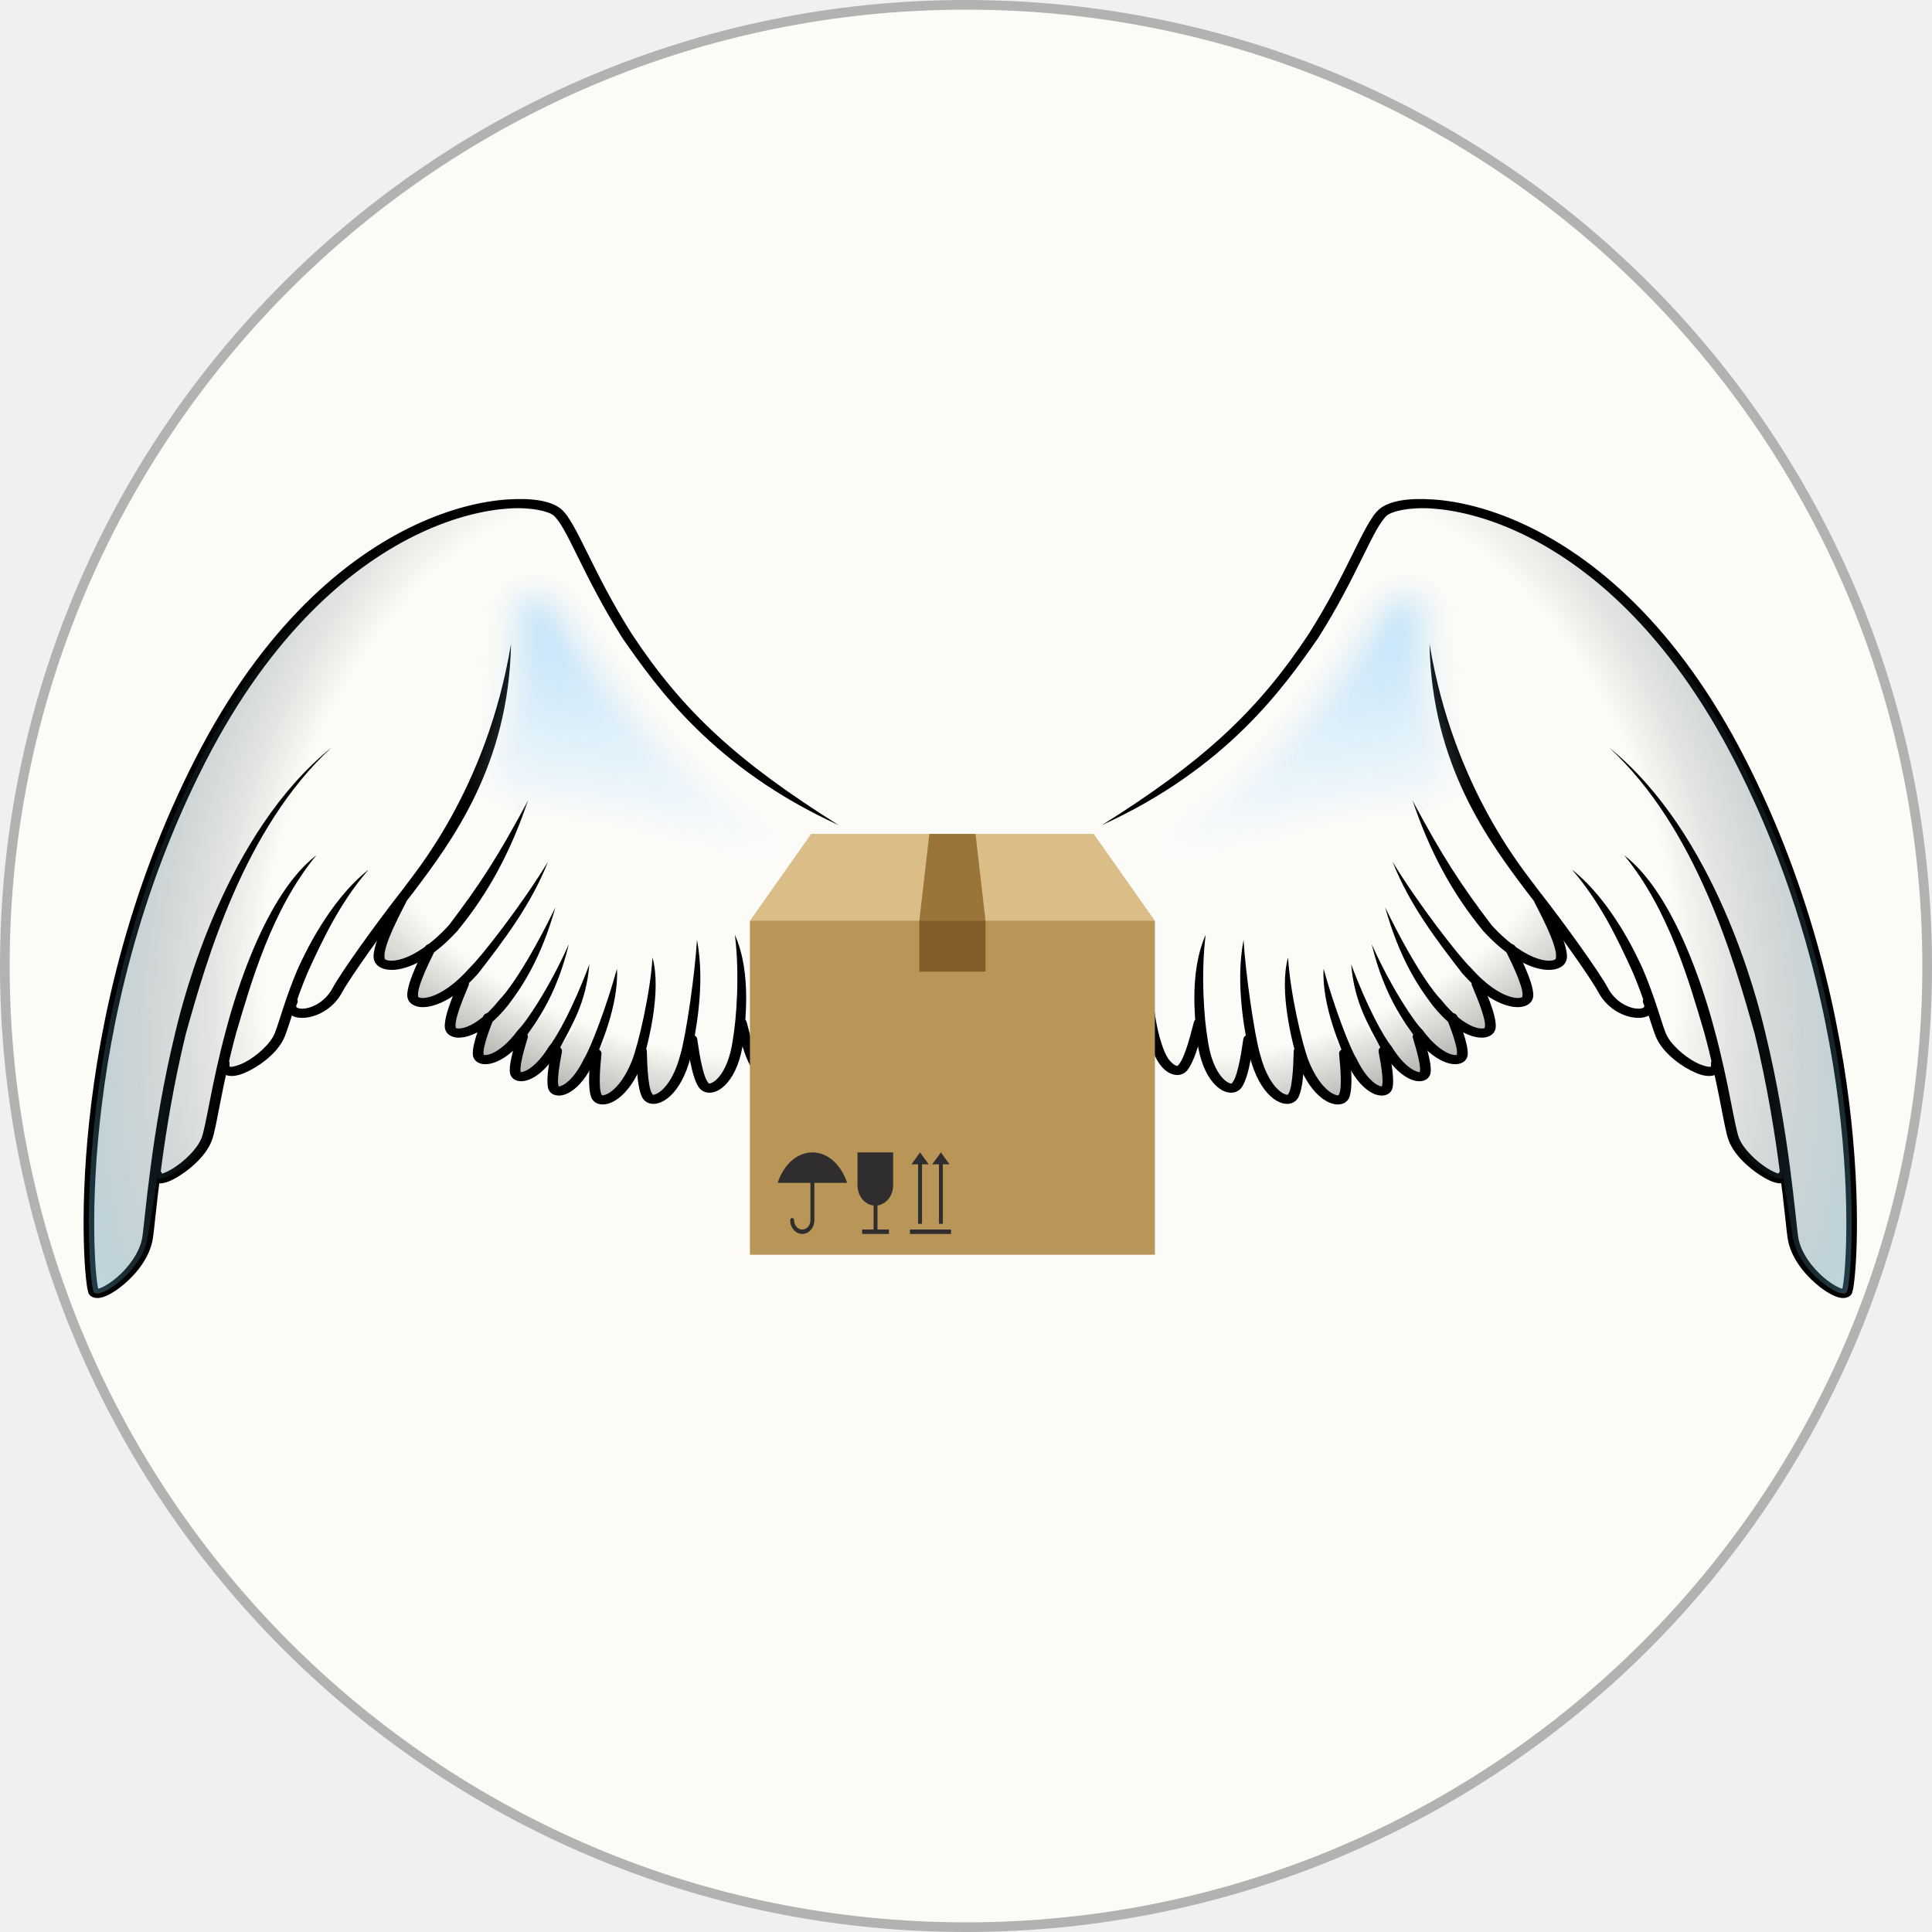
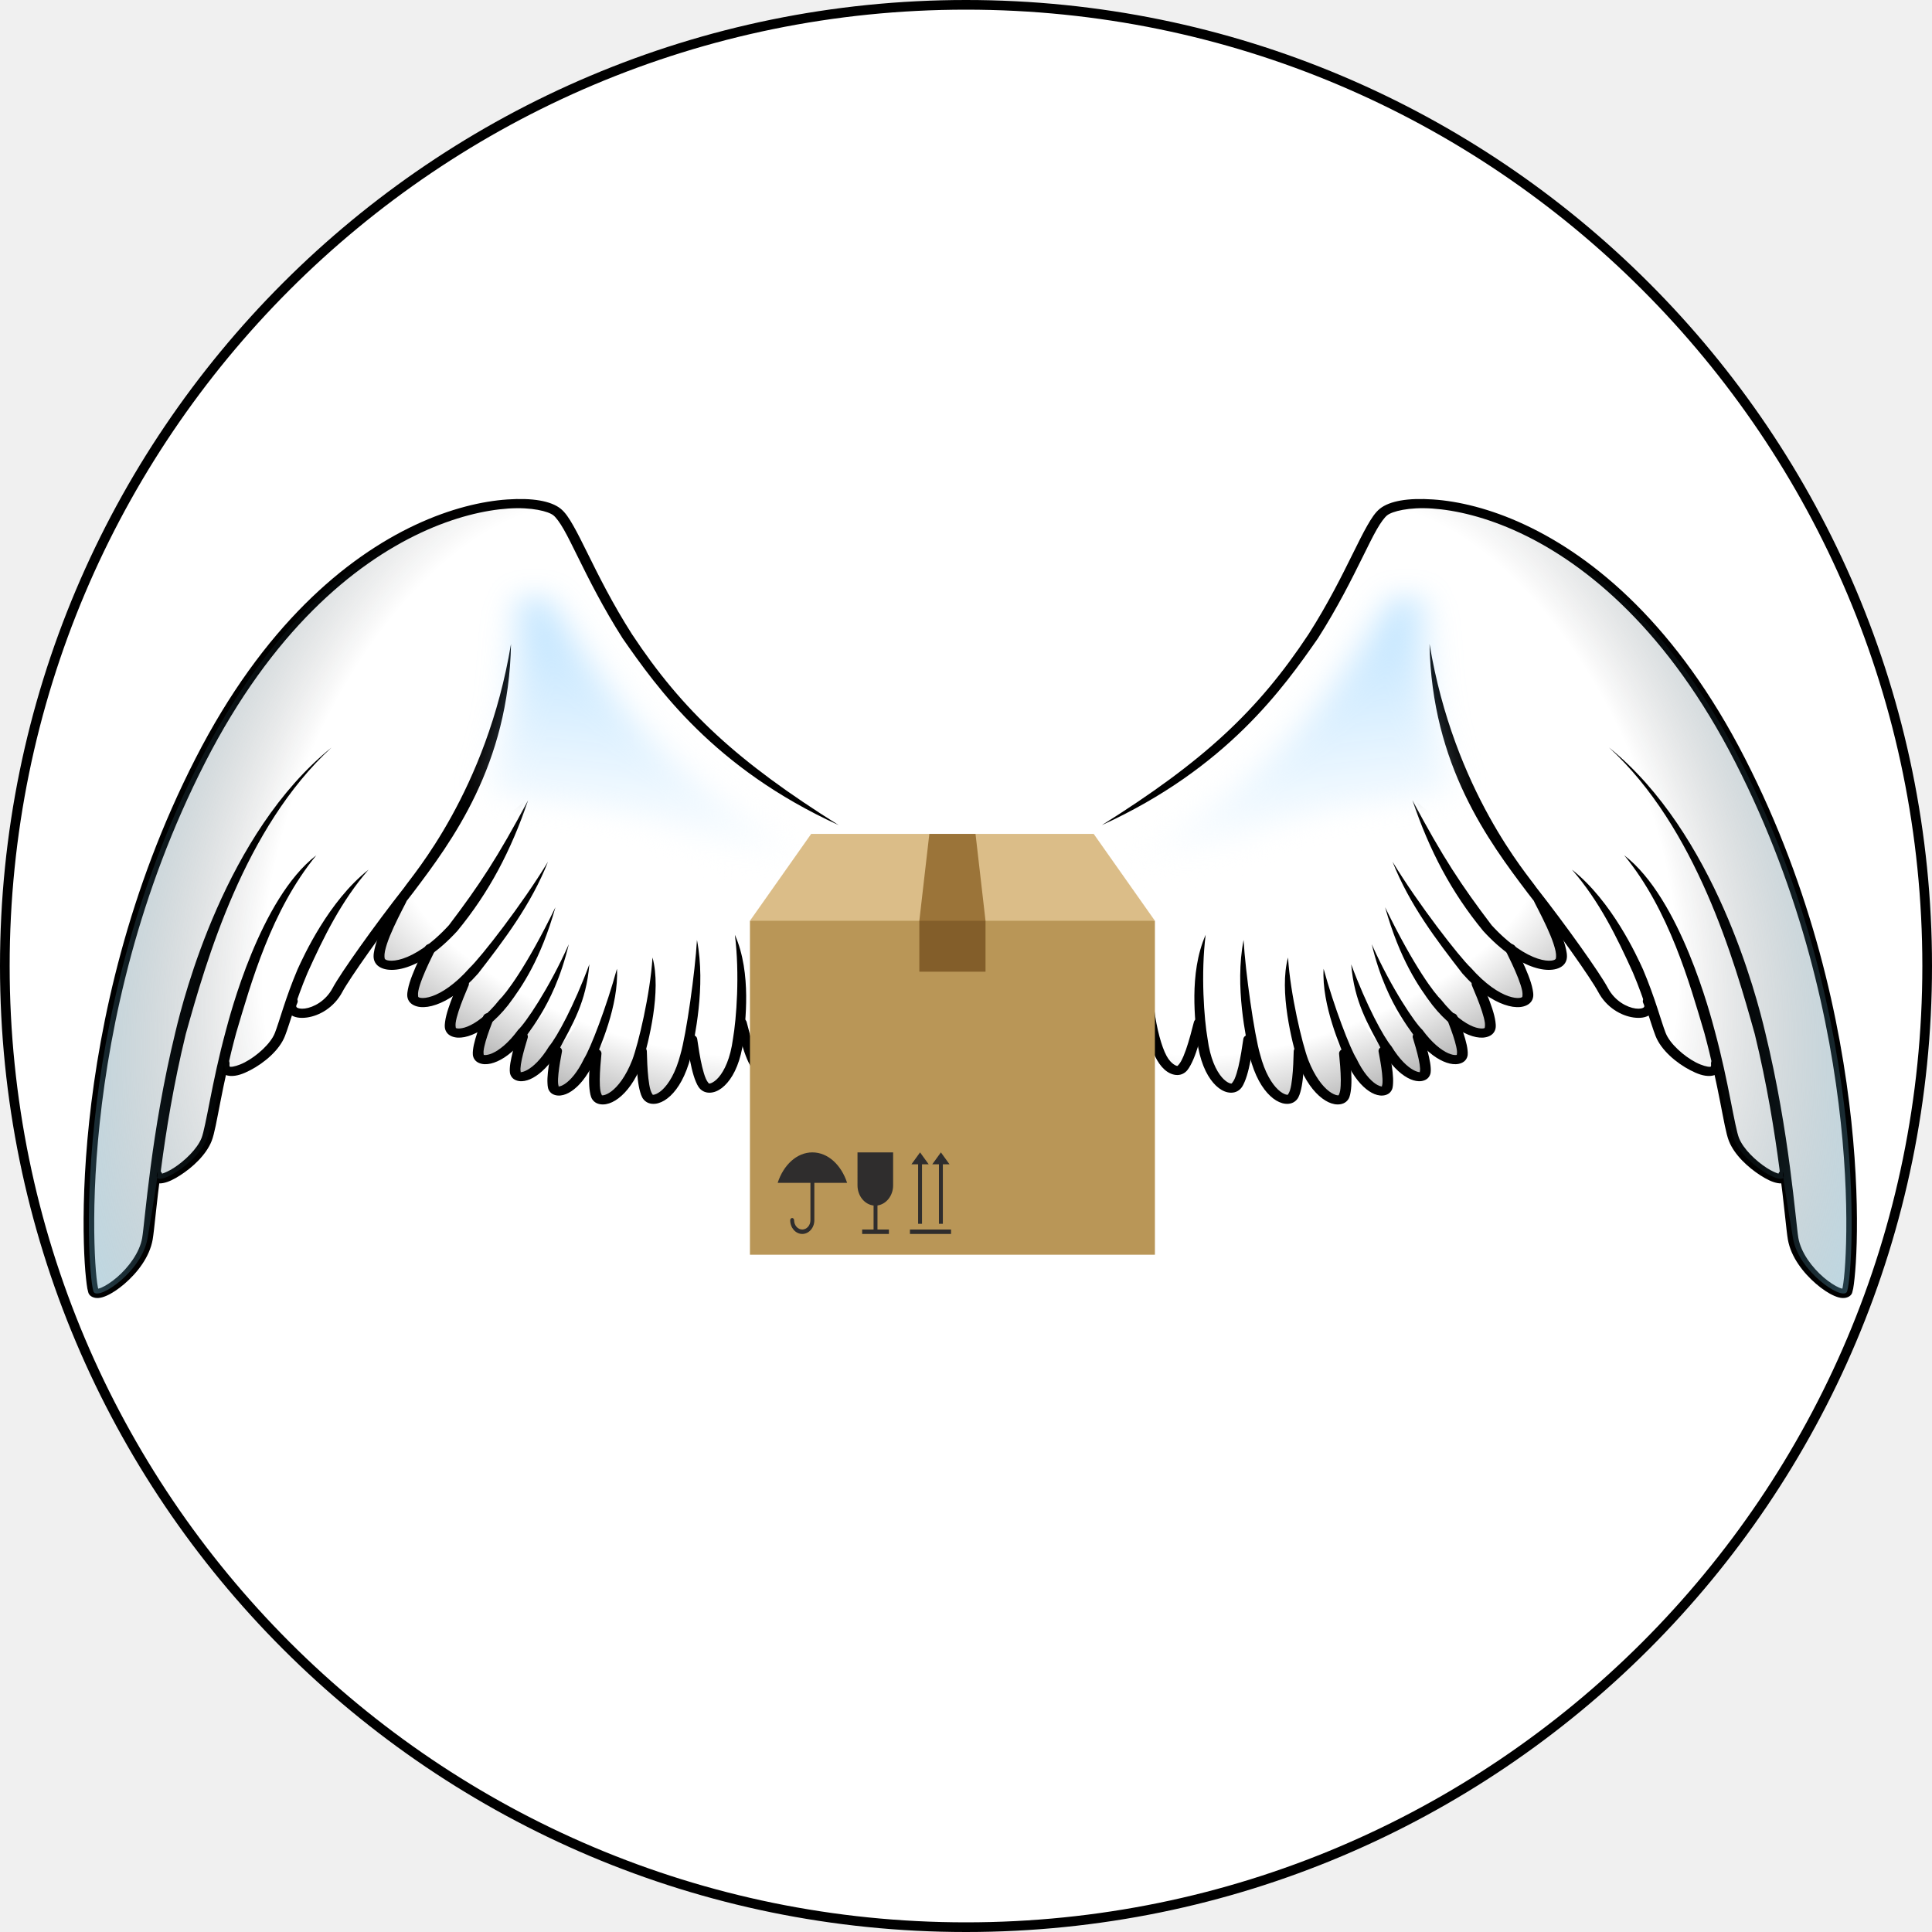
<svg xmlns="http://www.w3.org/2000/svg" xmlns:xlink="http://www.w3.org/1999/xlink" width="400" height="400" viewBox="0 0 400 400" version="1.1" id="SVGRoot">
-   <circle r="199" fill="#fcfbf7" cx="200" cy="200" stroke-width="2" stroke="#b1b3b1" />
+   <circle r="199" fill="white" cx="200" cy="200" stroke-width="2" stroke="black" />
  <defs id="defs866">
    <linearGradient id="linearGradient6717" y2="388.14" gradientUnits="userSpaceOnUse" x2="499.8" gradientTransform="translate(54)" y1="504.5" x1="500.99">
      <stop id="stop3461-6-8" stop-color="#fff" stop-opacity=".434" offset="0" />
      <stop id="stop3465-4-3" stop-color="#40aeff" stop-opacity=".38" offset="1" />
    </linearGradient>
    <radialGradient xlink:href="#radialGradient6715-3" id="radialGradient1436" gradientUnits="userSpaceOnUse" gradientTransform="matrix(0.77994,3.9458,-1.9194,0.3794,1155.7,-1723)" cx="515.86" cy="519.24" r="76.269" />
    <radialGradient id="radialGradient6715-3" gradientUnits="userSpaceOnUse" cy="519.24" cx="515.86" gradientTransform="matrix(0.77994,3.9458,-1.9194,0.3794,1155.7,-1723)" r="76.269">
      <stop id="stop6549-7-6" stop-opacity="0" offset="0" />
      <stop id="stop6551-9-7" stop-opacity="0" offset=".5" />
      <stop id="stop6553-0-5" stop-color="#67afcd" stop-opacity=".447" offset="1" />
    </radialGradient>
    <linearGradient xlink:href="#linearGradient6717" id="linearGradient1438" gradientUnits="userSpaceOnUse" gradientTransform="translate(54)" x1="500.99" y1="504.5" x2="499.8" y2="388.14" />
    <filter id="filter3485-5-0-6" width="1.232" y="-0.125" x="-0.116" height="1.249" color-interpolation-filters="sRGB">
      <feGaussianBlur id="feGaussianBlur3487-7-4-2" stdDeviation="6.092" />
    </filter>
    <radialGradient xlink:href="#radialGradient6719-9" id="radialGradient1440" gradientUnits="userSpaceOnUse" gradientTransform="matrix(2.1031,-0.75707,0.3519,0.97755,-636.75,356.49)" cx="453.75" cy="542.71" r="77.982" />
    <radialGradient id="radialGradient6719-9" gradientUnits="userSpaceOnUse" cy="542.71" cx="453.75" gradientTransform="matrix(2.1031,-0.75707,0.3519,0.97755,-636.75,356.49)" r="77.982">
      <stop id="stop4676-1" stop-opacity="0" offset="0" />
      <stop id="stop3400-2" stop-opacity="0" offset=".5" />
      <stop id="stop4678-7" stop-opacity=".371" offset="1" />
    </radialGradient>
    <radialGradient xlink:href="#radialGradient6715-3" id="radialGradient1442" gradientUnits="userSpaceOnUse" gradientTransform="matrix(0.77994,3.9458,-1.9194,0.3794,1155.7,-1723)" cx="515.86" cy="519.24" r="76.269" />
    <filter id="filter3485-5-09" width="1.232" y="-0.125" x="-0.116" height="1.249" color-interpolation-filters="sRGB">
      <feGaussianBlur id="feGaussianBlur3487-7-3" stdDeviation="6.092" />
    </filter>
    <radialGradient xlink:href="#radialGradient6719-9" id="radialGradient1446" gradientUnits="userSpaceOnUse" gradientTransform="matrix(2.1031,-0.75707,0.3519,0.97755,-636.75,356.49)" cx="453.75" cy="542.71" r="77.982" />
    <linearGradient xlink:href="#linearGradient6717" id="linearGradient3696" gradientUnits="userSpaceOnUse" gradientTransform="translate(54)" x1="500.99" y1="504.5" x2="499.8" y2="388.14" />
  </defs>
  <g id="layer1">
    <g id="g13984" transform="matrix(1.877263,0,0,1.749549,-415.3274,-955.4022)" style="fill-rule:evenodd">
      <g id="g2466" transform="matrix(0.29117,-0.032876,0.030266,0.26806,202.7,527.61)">
        <g id="g4765" transform="translate(54)">
          <path id="path2385" d="m 503.03,358.19 c -3.42,0.271 -6.185,1.141 -8.156,2.594 -1.94,1.429 -3.604,3.768 -5.562,6.875 -1.958,3.107 -4.128,6.997 -6.656,11.531 -5.056,9.069 -11.52,20.647 -20.188,33.062 -22.527,31.244 -45.194,50.673 -85.953,73.734 49.358,-19.118 74.233,-51.656 89.234,-71.453 8.802,-12.608 15.35,-24.306 20.406,-33.375 2.528,-4.535 4.668,-8.418 6.531,-11.375 1.863,-2.957 3.512,-4.976 4.562,-5.75 2.038,-1.502 8.457,-2.673 17.156,-0.906 8.699,1.766 19.745,6.163 31.656,14.594 23.822,16.861 51.121,49.827 70.219,109.94 19.116,60.167 23.674,118.36 23.125,161.88 -0.274,21.756 -1.836,39.837 -3.469,52.656 -0.816,6.409 -1.639,11.504 -2.344,15.062 -0.352,1.779 -0.679,3.165 -0.938,4.125 -0.074,0.275 -0.126,0.427 -0.188,0.625 -0.294,-0.106 -0.607,-0.23 -1.156,-0.594 -1.453,-0.963 -3.438,-2.796 -5.344,-5.188 -3.812,-4.784 -7.369,-11.771 -7.656,-18.375 -0.143,-3.292 0.21,-14.979 0.062,-31.25 -0.148,-16.271 -0.826,-37.299 -3.156,-59.969 -1.52,-15.708 -9.718,-89.09 -45.5,-131.22 29.072,39.078 37.192,98.718 41.531,131.62 2.313,22.499 2.978,43.405 3.125,59.594 0.147,16.189 -0.234,27.458 -0.062,31.406 0.342,7.875 4.317,15.368 8.531,20.656 2.107,2.644 4.26,4.744 6.25,6.062 0.995,0.659 1.937,1.139 3,1.344 1.063,0.205 2.566,-0.043 3.406,-1.094 0.432,-0.54 0.454,-0.798 0.594,-1.188 0.14,-0.39 0.29,-0.827 0.438,-1.375 0.295,-1.096 0.604,-2.567 0.969,-4.406 0.729,-3.679 1.58,-8.858 2.406,-15.344 1.652,-12.972 3.224,-31.208 3.5,-53.125 0.553,-43.835 -4.027,-102.42 -23.312,-163.12 -19.303,-60.758 -47.067,-94.521 -71.719,-111.97 -12.326,-8.724 -23.867,-13.357 -33.188,-15.25 -4.66,-0.946 -8.736,-1.302 -12.156,-1.031 z" />
          <path id="path4499" d="m 570.51,523.09 c 14.389,25.997 18.658,58.831 21.928,81.065 1.487,11.858 2.251,22.399 2.781,30.719 0.53,8.32 0.77,14.247 1.5,17.531 1.409,6.339 6.002,12.47 10.25,16.469 2.124,1.999 4.074,3.46 6,4.125 0.963,0.333 2.159,0.594 3.344,-0.188 1.185,-0.782 1.459,-2.258 1.344,-3.406 -0.094,-0.931 -0.821,-1.673 -1.75,-1.785 -0.929,-0.112 -1.812,0.434 -2.125,1.316 -0.929,-0.451 -2.425,-1.427 -4.062,-2.969 -3.778,-3.556 -7.984,-9.414 -9.094,-14.406 -0.529,-2.381 -0.906,-8.595 -1.438,-16.938 -0.532,-8.343 -1.278,-18.984 -2.781,-30.969 -0.78,-6.317 -6.746,-59.118 -25.897,-80.565 z" />
          <path id="path4501" d="m 550.33,526.96 c 8.819,14.965 13.752,31.553 18.136,47.7 3.194,12.852 4.279,22.742 5.594,28.656 1.43,6.435 6.535,12.696 11.438,16.5 2.451,1.902 4.771,3.274 7.219,3.406 1.224,0.066 2.638,-0.32 3.562,-1.344 0.924,-1.024 1.25,-2.395 1.25,-3.875 0.01,-0.721 -0.369,-1.392 -0.992,-1.756 -0.623,-0.364 -1.393,-0.364 -2.017,0 -0.623,0.364 -1.002,1.034 -0.992,1.756 0,0.88 -0.204,1.171 -0.219,1.188 -0.015,0.017 0.034,0.053 -0.375,0.031 -0.818,-0.044 -2.888,-0.923 -5,-2.562 -4.225,-3.278 -8.881,-9.322 -9.969,-14.219 -1.204,-5.417 -2.335,-15.635 -5.594,-28.75 -1.633,-5.95 -8.511,-31.172 -22.042,-46.731 z" />
          <path id="path4503" d="m 507.28,422.06 c -4.697,52.885 13.284,88.928 25.406,112.97 4.704,8.937 9.648,18.973 13.688,27.562 4.04,8.589 7.203,15.828 8.219,18.875 2.402,7.206 7.523,11.466 12.125,12.781 2.301,0.657 4.625,0.672 6.438,-0.625 1.812,-1.297 2.407,-3.897 1.625,-6.438 -0.328,-1.061 -1.454,-1.656 -2.516,-1.328 -1.061,0.328 -1.656,1.454 -1.328,2.516 0.477,1.552 0.207,1.762 -0.125,2 -0.332,0.238 -1.445,0.475 -3,0.031 -3.109,-0.888 -7.402,-4.174 -9.406,-10.188 -1.188,-3.562 -4.341,-10.7 -8.406,-19.344 -4.065,-8.644 -9.042,-18.684 -13.781,-27.688 -2.537,-5.774 -26.468,-45.887 -28.938,-111.12 z" />
        </g>
        <g id="g4735" transform="translate(54)">
          <path id="path4527" d="m 493.79,489.36 c 4.154,22.968 10.416,41.909 20.554,60.238 6.104,9.825 12.141,15.426 17.25,18.125 2.554,1.35 4.882,1.961 6.938,1.938 2.055,-0.024 3.972,-0.783 5.031,-2.375 1.127,-1.693 1.103,-3.612 0.938,-5.844 -0.165,-2.232 -0.647,-4.774 -1.281,-7.469 -1.269,-5.389 -3.169,-11.319 -4.531,-15.562 -0.337,-1.053 -1.463,-1.633 -2.516,-1.297 -1.053,0.337 -1.633,1.463 -1.297,2.516 1.362,4.243 3.255,10.096 4.469,15.25 0.607,2.577 1.017,4.998 1.156,6.875 0.139,1.877 -0.191,3.177 -0.281,3.312 -0.157,0.237 -0.563,0.581 -1.719,0.594 -1.156,0.013 -2.917,-0.383 -5.031,-1.5 -4.228,-2.234 -9.885,-7.296 -15.719,-16.688 -9.488,-18.741 -15.135,-31.691 -23.961,-58.113 z" />
          <path id="path4529" d="m 483.58,515.28 c 4.381,19.473 12.943,36.275 21.073,51.935 4.97,8.318 9.964,13.109 14.25,15.469 2.143,1.18 4.088,1.775 5.875,1.781 1.787,0.007 3.525,-0.668 4.5,-2.094 1.044,-1.527 1.017,-3.168 0.906,-5.062 -0.111,-1.894 -0.473,-4.045 -0.969,-6.312 -0.991,-4.535 -2.484,-9.502 -3.562,-13.062 -0.319,-1.061 -1.439,-1.663 -2.5,-1.344 -1.061,0.319 -1.663,1.439 -1.344,2.5 1.078,3.561 2.561,8.449 3.5,12.75 0.47,2.15 0.816,4.146 0.906,5.688 0.09,1.541 -0.229,2.609 -0.219,2.594 -0.058,0.085 -0.305,0.347 -1.188,0.344 -0.883,-0.003 -2.295,-0.342 -4,-1.281 -3.411,-1.878 -8.01,-6.15 -12.719,-14.031 -3.826,-5.272 -16.817,-30.204 -24.51,-49.873 z" />
          <path id="path4531" d="m 478.73,534.76 c 3.149,23.416 8.867,36.118 13.24,44.8 4.1,7.735 8.375,12.282 12.156,14.625 1.891,1.172 3.663,1.818 5.312,1.906 1.649,0.088 3.296,-0.445 4.281,-1.75 1.059,-1.402 1.11,-2.929 1.094,-4.656 -0.016,-1.728 -0.249,-3.68 -0.594,-5.75 -0.69,-4.14 -1.847,-8.682 -2.656,-11.938 -0.14,-0.728 -0.67,-1.319 -1.379,-1.536 -0.709,-0.217 -1.479,-0.024 -2.002,0.501 -0.523,0.525 -0.713,1.296 -0.494,2.004 0.81,3.255 1.912,7.72 2.562,11.625 0.325,1.952 0.55,3.749 0.562,5.125 0.013,1.376 -0.347,2.306 -0.281,2.219 -0.008,0.01 -0.133,0.196 -0.875,0.156 -0.742,-0.04 -1.972,-0.373 -3.438,-1.281 -2.93,-1.816 -6.857,-5.839 -10.719,-13.125 -2.057,-2.85 -8.543,-15.288 -16.771,-42.925 z" />
          <path id="path4533" d="m 472.06,550.29 c 0.743,7.476 1.923,13.861 3.311,19.35 2.496,9.871 5.662,16.842 8.162,22.042 3.283,6.741 6.78,10.794 9.969,12.938 1.594,1.072 3.1,1.687 4.562,1.812 1.463,0.126 3.003,-0.314 3.938,-1.5 1.01,-1.281 1.068,-2.596 1.094,-4.094 0.026,-1.498 -0.131,-3.217 -0.375,-5 -0.488,-3.567 -1.331,-7.482 -1.938,-10.281 -0.242,-1.087 -1.319,-1.773 -2.406,-1.531 -1.087,0.242 -1.773,1.319 -1.531,2.406 0.606,2.8 1.45,6.634 1.906,9.969 0.228,1.667 0.364,3.192 0.344,4.344 -0.02,1.151 -0.364,1.904 -0.219,1.719 0.07,-0.089 0.075,0.015 -0.469,-0.031 -0.544,-0.047 -1.51,-0.333 -2.688,-1.125 -2.356,-1.584 -5.53,-5.085 -8.594,-11.375 -2.359,-3.168 -9.604,-19.128 -15.067,-39.643 z" />
          <path id="path4535" d="m 439.16,598.66 c 1.799,8.129 4.535,13.411 7.375,16.531 1.42,1.56 2.85,2.585 4.344,3.094 1.494,0.509 3.22,0.453 4.469,-0.531 1.345,-1.061 1.718,-2.47 2.125,-4.062 0.407,-1.593 0.681,-3.452 0.875,-5.438 0.388,-3.971 0.466,-8.406 0.531,-11.594 0.026,-1.105 -0.849,-2.021 -1.953,-2.047 -1.105,-0.026 -2.021,0.849 -2.047,1.953 -0.065,3.187 -0.166,7.574 -0.531,11.312 -0.182,1.869 -0.429,3.586 -0.75,4.844 -0.321,1.258 -0.884,1.981 -0.75,1.875 0.038,-0.03 -0.036,0.118 -0.656,-0.094 -0.621,-0.211 -1.634,-0.839 -2.719,-2.031 -2.17,-2.384 -4.715,-7.043 -6.406,-14.688 -1.517,-7.165 -3.723,-29.417 -2.919,-45.556 -4.967,14.267 -2.314,37.168 -0.987,46.431 z" />
          <path id="path4537" d="m 424.31,542.56 c -5.516,20.036 -3.431,42.778 -2.969,51.094 0.994,8.709 3.26,14.522 5.875,18.094 1.308,1.786 2.703,3.024 4.188,3.719 1.484,0.694 3.209,0.805 4.594,-0.062 1.489,-0.933 2.059,-2.324 2.656,-3.938 0.598,-1.614 1.08,-3.508 1.5,-5.562 0.839,-4.109 1.427,-8.763 1.844,-12.094 0.098,-0.713 -0.194,-1.425 -0.766,-1.862 -0.572,-0.438 -1.335,-0.534 -1.998,-0.252 -0.663,0.282 -1.123,0.898 -1.204,1.614 -0.417,3.331 -1.02,7.902 -1.812,11.781 -0.396,1.94 -0.835,3.712 -1.312,5 -0.477,1.288 -1.148,2.01 -1.031,1.938 0.012,-0.007 -0.129,0.118 -0.781,-0.188 -0.652,-0.305 -1.641,-1.082 -2.656,-2.469 -2.031,-2.774 -4.188,-7.971 -5.125,-16.188 -1.291,-8.994 -1.757,-36.404 -1,-50.625 z" />
          <path id="path4539" d="m 410.37,538.56 c -8.212,16.17 -7.738,38.062 -7.995,45.498 0.082,9.114 1.808,15.368 4.125,19.344 1.158,1.988 2.461,3.436 3.906,4.312 1.446,0.876 3.214,1.192 4.719,0.469 1.616,-0.777 2.361,-2.155 3.156,-3.75 0.795,-1.595 1.496,-3.519 2.156,-5.594 1.32,-4.15 2.422,-8.884 3.219,-12.281 0.25,-1.079 -0.421,-2.156 -1.5,-2.406 -1.079,-0.25 -2.156,0.421 -2.406,1.5 -0.797,3.397 -1.877,8.043 -3.125,11.969 -0.624,1.963 -1.298,3.749 -1.938,5.031 -0.639,1.282 -1.408,1.952 -1.312,1.906 -0.017,0.008 -0.209,0.122 -0.875,-0.281 -0.666,-0.404 -1.621,-1.313 -2.531,-2.875 -1.82,-3.124 -3.516,-8.759 -3.594,-17.375 -0.395,-8.819 0.352,-28.548 3.995,-45.466 z" />
          <path id="path4543" d="m 463.46,558.1 c -0.529,16.705 3.493,26.524 7.638,39.06 2.6,6.616 5.514,10.709 8.281,12.969 1.383,1.13 2.721,1.813 4.094,2.031 1.373,0.219 2.919,-0.159 3.844,-1.281 1.002,-1.216 1.094,-2.453 1.188,-3.875 0.093,-1.422 0.008,-3.038 -0.125,-4.75 -0.266,-3.425 -0.812,-7.203 -1.219,-9.906 -0.164,-1.096 -1.185,-1.851 -2.281,-1.688 -1.096,0.164 -1.851,1.185 -1.688,2.281 0.407,2.704 0.97,6.418 1.219,9.625 0.124,1.604 0.166,3.088 0.094,4.188 -0.072,1.1 -0.433,1.784 -0.25,1.562 0.106,-0.128 0.245,-0.03 -0.156,-0.094 -0.401,-0.064 -1.196,-0.409 -2.188,-1.219 -1.984,-1.62 -4.667,-5.105 -7.094,-11.281 -2.531,-4.443 -7.457,-18.747 -11.356,-37.623 z" />
          <path id="path4545" d="m 452.94,558.78 c -2.432,15.856 2.951,35.585 4.375,41.75 1.98,6.828 4.515,11.152 7.062,13.656 1.274,1.252 2.559,2.062 3.906,2.406 1.347,0.344 2.913,0.126 3.938,-0.906 1.11,-1.118 1.276,-2.342 1.5,-3.75 0.224,-1.408 0.319,-3.033 0.344,-4.75 0.051,-3.435 -0.156,-7.239 -0.312,-9.969 -0.06,-1.105 -1.005,-1.951 -2.109,-1.891 -1.105,0.06 -1.951,1.005 -1.891,2.109 0.157,2.73 0.36,6.471 0.312,9.688 -0.024,1.608 -0.108,3.099 -0.281,4.188 -0.173,1.088 -0.609,1.766 -0.406,1.562 0.117,-0.118 0.269,-0.056 -0.125,-0.156 -0.394,-0.101 -1.149,-0.477 -2.062,-1.375 -1.826,-1.795 -4.183,-5.533 -6.031,-11.906 -1.895,-4.505 -6.056,-23.635 -8.219,-40.656 z" />
          <path id="path4547" d="m 388.75,542.28 c -3.816,11.383 -3.45,24.433 -3.938,30.719 -0.729,9.085 0.452,15.459 2.406,19.625 0.977,2.083 2.138,3.624 3.5,4.625 1.362,1.001 3.062,1.493 4.625,0.906 1.679,-0.63 2.535,-1.95 3.469,-3.469 0.934,-1.518 1.814,-3.367 2.656,-5.375 1.684,-4.016 3.217,-8.624 4.312,-11.938 0.283,-0.689 0.16,-1.478 -0.32,-2.048 -0.479,-0.57 -1.236,-0.826 -1.963,-0.665 -0.727,0.161 -1.305,0.713 -1.499,1.432 -1.096,3.313 -2.626,7.889 -4.219,11.688 -0.796,1.899 -1.625,3.592 -2.375,4.812 -0.751,1.221 -1.567,1.85 -1.469,1.812 -0.017,0.006 -0.216,0.086 -0.844,-0.375 -0.627,-0.461 -1.514,-1.457 -2.281,-3.094 -1.535,-3.273 -2.723,-10.596 -2.996,-19.119 -0.166,-5.173 0.509,-17.055 0.934,-29.537 z" />
        </g>
        <path id="path3368" d="m 669.67,669.61 c -0.63,-6.295 1e-5,13.849 0.63,28.328 0.63,14.479 15.109,28.958 17.627,25.81 2.518,-3.148 22.663,-115.83 -15.738,-236.7 -38.4,-120.87 -110.17,-133.46 -122.13,-124.64 -11.961,8.813 14.164,9.128 11.331,61.693 -2.833,52.565 18.586,93.89 27.069,110.01 9.443,17.941 19.83,40.132 22.033,46.742 4.407,13.22 18.886,15.109 16.368,6.925 -2.518,-8.184 0.63,3.777 3.148,15.109 2.518,11.331 19.515,24.551 19.515,15.109 0,-9.443 0.63,22.663 3.148,33.994 2.518,11.331 17.627,23.922 16.997,17.627 z" style="color:#000000;fill:url(#radialGradient1436)" fill="url(#radialGradient6715)" />
        <path id="path3443" filter="url(#filter3485-5-0)" d="m 436.52,514.92 c -10.105,-6.29 35.974,-26.357 66.415,-56.027 30.597,-29.823 46.585,-62.952 52.565,-61.064 5.98,1.889 2.833,24.551 2.833,44.381 10e-6,19.579 4.092,36.827 2.833,43.752 -1.259,6.925 -30.847,1.889 -53.509,6.295 -22.663,4.407 -67.063,25.198 -71.136,22.663 z" style="color:#000000;fill:url(#linearGradient3696);filter:url(#filter3485-5-0-6)" fill="url(#linearGradient6717)" />
        <path id="path3404" d="m 590.79,539.03 c 2.724,8.486 7.542,23.5 5.11,27.157 -2.433,3.656 -13.921,1.57 -25.859,-17.646 -11.938,-19.217 -20.57,-58.012 -20.57,-58.012 m 28.265,67.988 c 2.156,7.121 5.972,19.721 3.904,22.744 -2.068,3.023 -11.589,1.136 -21.268,-15.063 -9.678,-16.199 -21.056,-49.829 -21.056,-49.829 m 24.32,56.114 c 1.619,6.51 4.485,18.029 2.499,20.66 -1.986,2.631 -10.436,0.508 -18.398,-14.513 -7.962,-15.021 -16.679,-45.819 -16.679,-45.819 m 21.757,53.196 c 1.213,5.599 3.359,15.506 1.631,17.699 -1.728,2.193 -8.778,0.157 -15.125,-12.874 -6.347,-13.031 -12.972,-39.548 -12.972,-39.548 m -15.474,45.328 c -0.13,6.375 -0.36,17.653 -2.781,19.563 -2.421,1.91 -9.485,-2.167 -12.975,-17.941 -3.49,-15.774 -3.823,-46.197 -3.823,-46.197 m 2.711,41.524 c -0.833,6.662 -2.308,18.448 -5.053,20.167 -2.746,1.72 -9.7,-3.37 -11.631,-20.295 -1.931,-16.926 1.048,-48.829 1.048,-48.829 m -2.659,41.501 c -1.594,6.795 -4.413,18.817 -7.455,20.28 -3.042,1.463 -9.715,-4.602 -9.874,-22.333 -0.159,-17.731 4.532,-47.241 4.532,-47.241 m 76.255,55.833 c 0.814,5.407 2.256,14.974 0.617,16.962 -1.638,1.988 -7.807,-0.368 -12.834,-13.161 -5.027,-12.792 -9.667,-38.452 -9.667,-38.452 m 8.465,39.335 c 0.314,5.459 0.868,15.118 -0.946,16.947 -1.814,1.829 -7.74,-1.085 -11.569,-14.286 -3.829,-13.201 -6.089,-39.178 -6.089,-39.178 m -49.258,15.929 c -2.192,6.626 -6.069,18.35 -9.229,19.536 -3.16,1.187 -9.267,-5.448 -7.849,-23.122 1.418,-17.674 2.063,-28.843 2.063,-28.843" fill="url(#radialGradient6719)" style="fill:url(#radialGradient1440)" />
      </g>
      <g id="g2466-4" transform="matrix(-0.29117,-0.032876,-0.030266,0.26806,453.8,527.61)">
        <g id="g4765-2" transform="translate(54)">
          <path id="path2385-5" d="m 503.03,358.19 c -3.42,0.271 -6.185,1.141 -8.156,2.594 -1.94,1.429 -3.604,3.768 -5.562,6.875 -1.958,3.107 -4.128,6.997 -6.656,11.531 -5.056,9.069 -11.52,20.647 -20.188,33.062 -22.527,31.244 -45.194,50.673 -85.953,73.734 49.358,-19.118 74.233,-51.656 89.234,-71.453 8.802,-12.608 15.35,-24.306 20.406,-33.375 2.528,-4.535 4.668,-8.418 6.531,-11.375 1.863,-2.957 3.512,-4.976 4.562,-5.75 2.038,-1.502 8.457,-2.673 17.156,-0.906 8.699,1.766 19.745,6.163 31.656,14.594 23.822,16.861 51.121,49.827 70.219,109.94 19.116,60.167 23.674,118.36 23.125,161.88 -0.274,21.756 -1.836,39.837 -3.469,52.656 -0.816,6.409 -1.639,11.504 -2.344,15.062 -0.352,1.779 -0.679,3.165 -0.938,4.125 -0.074,0.275 -0.126,0.427 -0.188,0.625 -0.294,-0.106 -0.607,-0.23 -1.156,-0.594 -1.453,-0.963 -3.438,-2.796 -5.344,-5.188 -3.812,-4.784 -7.369,-11.771 -7.656,-18.375 -0.143,-3.292 0.21,-14.979 0.062,-31.25 -0.148,-16.271 -0.826,-37.299 -3.156,-59.969 -1.52,-15.708 -9.718,-89.09 -45.5,-131.22 29.072,39.078 37.192,98.718 41.531,131.62 2.313,22.499 2.978,43.405 3.125,59.594 0.147,16.189 -0.234,27.458 -0.062,31.406 0.342,7.875 4.317,15.368 8.531,20.656 2.107,2.644 4.26,4.744 6.25,6.062 0.995,0.659 1.937,1.139 3,1.344 1.063,0.205 2.566,-0.043 3.406,-1.094 0.432,-0.54 0.454,-0.798 0.594,-1.188 0.14,-0.39 0.29,-0.827 0.438,-1.375 0.295,-1.096 0.604,-2.567 0.969,-4.406 0.729,-3.679 1.58,-8.858 2.406,-15.344 1.652,-12.972 3.224,-31.208 3.5,-53.125 0.553,-43.835 -4.027,-102.42 -23.312,-163.12 -19.303,-60.758 -47.067,-94.521 -71.719,-111.97 -12.326,-8.724 -23.867,-13.357 -33.188,-15.25 -4.66,-0.946 -8.736,-1.302 -12.156,-1.031 z" />
          <path id="path4499-9" d="m 570.51,523.09 c 14.389,25.997 18.658,58.831 21.928,81.065 1.487,11.858 2.251,22.399 2.781,30.719 0.53,8.32 0.77,14.247 1.5,17.531 1.409,6.339 6.002,12.47 10.25,16.469 2.124,1.999 4.074,3.46 6,4.125 0.963,0.333 2.159,0.594 3.344,-0.188 1.185,-0.782 1.459,-2.258 1.344,-3.406 -0.094,-0.931 -0.821,-1.673 -1.75,-1.785 -0.929,-0.112 -1.812,0.434 -2.125,1.316 -0.929,-0.451 -2.425,-1.427 -4.062,-2.969 -3.778,-3.556 -7.984,-9.414 -9.094,-14.406 -0.529,-2.381 -0.906,-8.595 -1.438,-16.938 -0.532,-8.343 -1.278,-18.984 -2.781,-30.969 -0.78,-6.317 -6.746,-59.118 -25.897,-80.565 z" />
          <path id="path4501-6" d="m 550.33,526.96 c 8.819,14.965 13.752,31.553 18.136,47.7 3.194,12.852 4.279,22.742 5.594,28.656 1.43,6.435 6.535,12.696 11.438,16.5 2.451,1.902 4.771,3.274 7.219,3.406 1.224,0.066 2.638,-0.32 3.562,-1.344 0.924,-1.024 1.25,-2.395 1.25,-3.875 0.01,-0.721 -0.369,-1.392 -0.992,-1.756 -0.623,-0.364 -1.393,-0.364 -2.017,0 -0.623,0.364 -1.002,1.034 -0.992,1.756 0,0.88 -0.204,1.171 -0.219,1.188 -0.015,0.017 0.034,0.053 -0.375,0.031 -0.818,-0.044 -2.888,-0.923 -5,-2.562 -4.225,-3.278 -8.881,-9.322 -9.969,-14.219 -1.204,-5.417 -2.335,-15.635 -5.594,-28.75 -1.633,-5.95 -8.511,-31.172 -22.042,-46.731 z" />
          <path id="path4503-7" d="m 507.28,422.06 c -4.697,52.885 13.284,88.928 25.406,112.97 4.704,8.937 9.648,18.973 13.688,27.562 4.04,8.589 7.203,15.828 8.219,18.875 2.402,7.206 7.523,11.466 12.125,12.781 2.301,0.657 4.625,0.672 6.438,-0.625 1.812,-1.297 2.407,-3.897 1.625,-6.438 -0.328,-1.061 -1.454,-1.656 -2.516,-1.328 -1.061,0.328 -1.656,1.454 -1.328,2.516 0.477,1.552 0.207,1.762 -0.125,2 -0.332,0.238 -1.445,0.475 -3,0.031 -3.109,-0.888 -7.402,-4.174 -9.406,-10.188 -1.188,-3.562 -4.341,-10.7 -8.406,-19.344 -4.065,-8.644 -9.042,-18.684 -13.781,-27.688 -2.537,-5.774 -26.468,-45.887 -28.938,-111.12 z" />
        </g>
        <g id="g4735-6" transform="translate(54)">
          <path id="path4527-9" d="m 493.79,489.36 c 4.154,22.968 10.416,41.909 20.554,60.238 6.104,9.825 12.141,15.426 17.25,18.125 2.554,1.35 4.882,1.961 6.938,1.938 2.055,-0.024 3.972,-0.783 5.031,-2.375 1.127,-1.693 1.103,-3.612 0.938,-5.844 -0.165,-2.232 -0.647,-4.774 -1.281,-7.469 -1.269,-5.389 -3.169,-11.319 -4.531,-15.562 -0.337,-1.053 -1.463,-1.633 -2.516,-1.297 -1.053,0.337 -1.633,1.463 -1.297,2.516 1.362,4.243 3.255,10.096 4.469,15.25 0.607,2.577 1.017,4.998 1.156,6.875 0.139,1.877 -0.191,3.177 -0.281,3.312 -0.157,0.237 -0.563,0.581 -1.719,0.594 -1.156,0.013 -2.917,-0.383 -5.031,-1.5 -4.228,-2.234 -9.885,-7.296 -15.719,-16.688 -9.488,-18.741 -15.135,-31.691 -23.961,-58.113 z" />
          <path id="path4529-6" d="m 483.58,515.28 c 4.381,19.473 12.943,36.275 21.073,51.935 4.97,8.318 9.964,13.109 14.25,15.469 2.143,1.18 4.088,1.775 5.875,1.781 1.787,0.007 3.525,-0.668 4.5,-2.094 1.044,-1.527 1.017,-3.168 0.906,-5.062 -0.111,-1.894 -0.473,-4.045 -0.969,-6.312 -0.991,-4.535 -2.484,-9.502 -3.562,-13.062 -0.319,-1.061 -1.439,-1.663 -2.5,-1.344 -1.061,0.319 -1.663,1.439 -1.344,2.5 1.078,3.561 2.561,8.449 3.5,12.75 0.47,2.15 0.816,4.146 0.906,5.688 0.09,1.541 -0.229,2.609 -0.219,2.594 -0.058,0.085 -0.305,0.347 -1.188,0.344 -0.883,-0.003 -2.295,-0.342 -4,-1.281 -3.411,-1.878 -8.01,-6.15 -12.719,-14.031 -3.826,-5.272 -16.817,-30.204 -24.51,-49.873 z" />
          <path id="path4531-0" d="m 478.73,534.76 c 3.149,23.416 8.867,36.118 13.24,44.8 4.1,7.735 8.375,12.282 12.156,14.625 1.891,1.172 3.663,1.818 5.312,1.906 1.649,0.088 3.296,-0.445 4.281,-1.75 1.059,-1.402 1.11,-2.929 1.094,-4.656 -0.016,-1.728 -0.249,-3.68 -0.594,-5.75 -0.69,-4.14 -1.847,-8.682 -2.656,-11.938 -0.14,-0.728 -0.67,-1.319 -1.379,-1.536 -0.709,-0.217 -1.479,-0.024 -2.002,0.501 -0.523,0.525 -0.713,1.296 -0.494,2.004 0.81,3.255 1.912,7.72 2.562,11.625 0.325,1.952 0.55,3.749 0.562,5.125 0.013,1.376 -0.347,2.306 -0.281,2.219 -0.008,0.01 -0.133,0.196 -0.875,0.156 -0.742,-0.04 -1.972,-0.373 -3.438,-1.281 -2.93,-1.816 -6.857,-5.839 -10.719,-13.125 -2.057,-2.85 -8.543,-15.288 -16.771,-42.925 z" />
          <path id="path4533-2" d="m 472.06,550.29 c 0.743,7.476 1.923,13.861 3.311,19.35 2.496,9.871 5.662,16.842 8.162,22.042 3.283,6.741 6.78,10.794 9.969,12.938 1.594,1.072 3.1,1.687 4.562,1.812 1.463,0.126 3.003,-0.314 3.938,-1.5 1.01,-1.281 1.068,-2.596 1.094,-4.094 0.026,-1.498 -0.131,-3.217 -0.375,-5 -0.488,-3.567 -1.331,-7.482 -1.938,-10.281 -0.242,-1.087 -1.319,-1.773 -2.406,-1.531 -1.087,0.242 -1.773,1.319 -1.531,2.406 0.606,2.8 1.45,6.634 1.906,9.969 0.228,1.667 0.364,3.192 0.344,4.344 -0.02,1.151 -0.364,1.904 -0.219,1.719 0.07,-0.089 0.075,0.015 -0.469,-0.031 -0.544,-0.047 -1.51,-0.333 -2.688,-1.125 -2.356,-1.584 -5.53,-5.085 -8.594,-11.375 -2.359,-3.168 -9.604,-19.128 -15.067,-39.643 z" />
          <path id="path4535-6" d="m 439.16,598.66 c 1.799,8.129 4.535,13.411 7.375,16.531 1.42,1.56 2.85,2.585 4.344,3.094 1.494,0.509 3.22,0.453 4.469,-0.531 1.345,-1.061 1.718,-2.47 2.125,-4.062 0.407,-1.593 0.681,-3.452 0.875,-5.438 0.388,-3.971 0.466,-8.406 0.531,-11.594 0.026,-1.105 -0.849,-2.021 -1.953,-2.047 -1.105,-0.026 -2.021,0.849 -2.047,1.953 -0.065,3.187 -0.166,7.574 -0.531,11.312 -0.182,1.869 -0.429,3.586 -0.75,4.844 -0.321,1.258 -0.884,1.981 -0.75,1.875 0.038,-0.03 -0.036,0.118 -0.656,-0.094 -0.621,-0.211 -1.634,-0.839 -2.719,-2.031 -2.17,-2.384 -4.715,-7.043 -6.406,-14.688 -1.517,-7.165 -3.723,-29.417 -2.919,-45.556 -4.967,14.267 -2.314,37.168 -0.987,46.431 z" />
          <path id="path4537-8" d="m 424.31,542.56 c -5.516,20.036 -3.431,42.778 -2.969,51.094 0.994,8.709 3.26,14.522 5.875,18.094 1.308,1.786 2.703,3.024 4.188,3.719 1.484,0.694 3.209,0.805 4.594,-0.062 1.489,-0.933 2.059,-2.324 2.656,-3.938 0.598,-1.614 1.08,-3.508 1.5,-5.562 0.839,-4.109 1.427,-8.763 1.844,-12.094 0.098,-0.713 -0.194,-1.425 -0.766,-1.862 -0.572,-0.438 -1.335,-0.534 -1.998,-0.252 -0.663,0.282 -1.123,0.898 -1.204,1.614 -0.417,3.331 -1.02,7.902 -1.812,11.781 -0.396,1.94 -0.835,3.712 -1.312,5 -0.477,1.288 -1.148,2.01 -1.031,1.938 0.012,-0.007 -0.129,0.118 -0.781,-0.188 -0.652,-0.305 -1.641,-1.082 -2.656,-2.469 -2.031,-2.774 -4.188,-7.971 -5.125,-16.188 -1.291,-8.994 -1.757,-36.404 -1,-50.625 z" />
          <path id="path4539-4" d="m 410.37,538.56 c -8.212,16.17 -7.738,38.062 -7.995,45.498 0.082,9.114 1.808,15.368 4.125,19.344 1.158,1.988 2.461,3.436 3.906,4.312 1.446,0.876 3.214,1.192 4.719,0.469 1.616,-0.777 2.361,-2.155 3.156,-3.75 0.795,-1.595 1.496,-3.519 2.156,-5.594 1.32,-4.15 2.422,-8.884 3.219,-12.281 0.25,-1.079 -0.421,-2.156 -1.5,-2.406 -1.079,-0.25 -2.156,0.421 -2.406,1.5 -0.797,3.397 -1.877,8.043 -3.125,11.969 -0.624,1.963 -1.298,3.749 -1.938,5.031 -0.639,1.282 -1.408,1.952 -1.312,1.906 -0.017,0.008 -0.209,0.122 -0.875,-0.281 -0.666,-0.404 -1.621,-1.313 -2.531,-2.875 -1.82,-3.124 -3.516,-8.759 -3.594,-17.375 -0.395,-8.819 0.352,-28.548 3.995,-45.466 z" />
          <path id="path4543-0" d="m 463.46,558.1 c -0.529,16.705 3.493,26.524 7.638,39.06 2.6,6.616 5.514,10.709 8.281,12.969 1.383,1.13 2.721,1.813 4.094,2.031 1.373,0.219 2.919,-0.159 3.844,-1.281 1.002,-1.216 1.094,-2.453 1.188,-3.875 0.093,-1.422 0.008,-3.038 -0.125,-4.75 -0.266,-3.425 -0.812,-7.203 -1.219,-9.906 -0.164,-1.096 -1.185,-1.851 -2.281,-1.688 -1.096,0.164 -1.851,1.185 -1.688,2.281 0.407,2.704 0.97,6.418 1.219,9.625 0.124,1.604 0.166,3.088 0.094,4.188 -0.072,1.1 -0.433,1.784 -0.25,1.562 0.106,-0.128 0.245,-0.03 -0.156,-0.094 -0.401,-0.064 -1.196,-0.409 -2.188,-1.219 -1.984,-1.62 -4.667,-5.105 -7.094,-11.281 -2.531,-4.443 -7.457,-18.747 -11.356,-37.623 z" />
          <path id="path4545-3" d="m 452.94,558.78 c -2.432,15.856 2.951,35.585 4.375,41.75 1.98,6.828 4.515,11.152 7.062,13.656 1.274,1.252 2.559,2.062 3.906,2.406 1.347,0.344 2.913,0.126 3.938,-0.906 1.11,-1.118 1.276,-2.342 1.5,-3.75 0.224,-1.408 0.319,-3.033 0.344,-4.75 0.051,-3.435 -0.156,-7.239 -0.312,-9.969 -0.06,-1.105 -1.005,-1.951 -2.109,-1.891 -1.105,0.06 -1.951,1.005 -1.891,2.109 0.157,2.73 0.36,6.471 0.312,9.688 -0.024,1.608 -0.108,3.099 -0.281,4.188 -0.173,1.088 -0.609,1.766 -0.406,1.562 0.117,-0.118 0.269,-0.056 -0.125,-0.156 -0.394,-0.101 -1.149,-0.477 -2.062,-1.375 -1.826,-1.795 -4.183,-5.533 -6.031,-11.906 -1.895,-4.505 -6.056,-23.635 -8.219,-40.656 z" />
          <path id="path4547-1" d="m 388.75,542.28 c -3.816,11.383 -3.45,24.433 -3.938,30.719 -0.729,9.085 0.452,15.459 2.406,19.625 0.977,2.083 2.138,3.624 3.5,4.625 1.362,1.001 3.062,1.493 4.625,0.906 1.679,-0.63 2.535,-1.95 3.469,-3.469 0.934,-1.518 1.814,-3.367 2.656,-5.375 1.684,-4.016 3.217,-8.624 4.312,-11.938 0.283,-0.689 0.16,-1.478 -0.32,-2.048 -0.479,-0.57 -1.236,-0.826 -1.963,-0.665 -0.727,0.161 -1.305,0.713 -1.499,1.432 -1.096,3.313 -2.626,7.889 -4.219,11.688 -0.796,1.899 -1.625,3.592 -2.375,4.812 -0.751,1.221 -1.567,1.85 -1.469,1.812 -0.017,0.006 -0.216,0.086 -0.844,-0.375 -0.627,-0.461 -1.514,-1.457 -2.281,-3.094 -1.535,-3.273 -2.723,-10.596 -2.996,-19.119 -0.166,-5.173 0.509,-17.055 0.934,-29.537 z" />
        </g>
        <path id="path3368-0" d="m 669.67,669.61 c -0.63,-6.295 1e-5,13.849 0.63,28.328 0.63,14.479 15.109,28.958 17.627,25.81 2.518,-3.148 22.663,-115.83 -15.738,-236.7 -38.4,-120.87 -110.17,-133.46 -122.13,-124.64 -11.961,8.813 14.164,9.128 11.331,61.693 -2.833,52.565 18.586,93.89 27.069,110.01 9.443,17.941 19.83,40.132 22.033,46.742 4.407,13.22 18.886,15.109 16.368,6.925 -2.518,-8.184 0.63,3.777 3.148,15.109 2.518,11.331 19.515,24.551 19.515,15.109 0,-9.443 0.63,22.663 3.148,33.994 2.518,11.331 17.627,23.922 16.997,17.627 z" fill="url(#radialGradient6715)" style="fill:url(#radialGradient1442)" />
        <path id="path3443-7" filter="url(#filter3485-5)" d="m 436.52,514.92 c -10.105,-6.29 35.974,-26.357 66.415,-56.027 30.597,-29.823 46.585,-62.952 52.565,-61.064 5.98,1.889 2.833,24.551 2.833,44.381 10e-6,19.579 4.092,36.827 2.833,43.752 -1.259,6.925 -30.847,1.889 -53.509,6.295 -22.663,4.407 -67.063,25.198 -71.136,22.663 z" fill="url(#linearGradient6717)" style="fill:url(#linearGradient1438);filter:url(#filter3485-5-09)" />
        <path id="path3404-1" d="m 590.79,539.03 c 2.724,8.486 7.542,23.5 5.11,27.157 -2.433,3.656 -13.921,1.57 -25.859,-17.646 -11.938,-19.217 -20.57,-58.012 -20.57,-58.012 m 28.265,67.988 c 2.156,7.121 5.972,19.721 3.904,22.744 -2.068,3.023 -11.589,1.136 -21.268,-15.063 -9.678,-16.199 -21.056,-49.829 -21.056,-49.829 m 24.32,56.114 c 1.619,6.51 4.485,18.029 2.499,20.66 -1.986,2.631 -10.436,0.508 -18.398,-14.513 -7.962,-15.021 -16.679,-45.819 -16.679,-45.819 m 21.757,53.196 c 1.213,5.599 3.359,15.506 1.631,17.699 -1.728,2.193 -8.778,0.157 -15.125,-12.874 -6.347,-13.031 -12.972,-39.548 -12.972,-39.548 m -15.474,45.328 c -0.13,6.375 -0.36,17.653 -2.781,19.563 -2.421,1.91 -9.485,-2.167 -12.975,-17.941 -3.49,-15.774 -3.823,-46.197 -3.823,-46.197 m 2.711,41.524 c -0.833,6.662 -2.308,18.448 -5.053,20.167 -2.746,1.72 -9.7,-3.37 -11.631,-20.295 -1.931,-16.926 1.048,-48.829 1.048,-48.829 m -2.659,41.501 c -1.594,6.795 -4.413,18.817 -7.455,20.28 -3.042,1.463 -9.715,-4.602 -9.874,-22.333 -0.159,-17.731 4.532,-47.241 4.532,-47.241 m 76.255,55.833 c 0.814,5.407 2.256,14.974 0.617,16.962 -1.638,1.988 -7.807,-0.368 -12.834,-13.161 -5.027,-12.792 -9.667,-38.452 -9.667,-38.452 m 8.465,39.335 c 0.314,5.459 0.868,15.118 -0.946,16.947 -1.814,1.829 -7.74,-1.085 -11.569,-14.286 -3.829,-13.201 -6.089,-39.178 -6.089,-39.178 m -49.258,15.929 c -2.192,6.626 -6.069,18.35 -9.229,19.536 -3.16,1.187 -9.267,-5.448 -7.849,-23.122 1.418,-17.674 2.063,-28.843 2.063,-28.843" fill="url(#radialGradient6719)" style="fill:url(#radialGradient1446)" />
      </g>
    </g>
  </g>
  <g id="layer2">
    <g id="g3745" transform="matrix(0.7144862,0,0,0.6583085,57.34376,84.06268)">
      <path d="m 137.056,161.893 59.069,11.481 58.28,-11.481 -17.735,-27.316 h -81.879 l -17.735,27.316" style="fill:#dbbd88;fill-opacity:1;fill-rule:evenodd;stroke:none;stroke-width:0.04" id="path686" />
      <path d="M 137.055,266.92 H 254.404 V 161.894 H 137.055 v 105.027" style="fill:#b99657;fill-opacity:1;fill-rule:evenodd;stroke:none;stroke-width:0.04" id="path688" />
      <path d="m 168.222,234.733 h 10.322 v 10.372 c 0,3.239 -1.987,5.933 -4.531,6.319 v 7.566 h 3.312 v 1.395 h -7.754 v -1.395 h 3.311 v -7.548 c -2.605,-0.313 -4.659,-3.044 -4.659,-6.337 z m 24.168,0 1.247,1.871 1.247,1.871 h -1.929 v 18.718 h -1.131 V 238.474 h -1.929 l 1.247,-1.871 z m -6.603,22.459 V 238.474 h -1.929 l 1.247,-1.871 1.247,-1.871 1.247,1.871 1.247,1.871 h -1.929 v 18.718 z m -2.37,1.798 h 11.909 v 1.395 H 183.417 Z M 155.15,234.733 c 4.507,0 8.377,3.946 10.063,9.587 h -9.497 v 11.75 c 0,1.187 -0.393,2.266 -1.026,3.048 -0.634,0.782 -1.509,1.267 -2.471,1.267 -0.962,0 -1.837,-0.485 -2.471,-1.267 -0.633,-0.782 -1.027,-1.861 -1.027,-3.048 0,-0.386 0.253,-0.698 0.565,-0.698 0.313,0 0.565,0.313 0.565,0.698 0,0.802 0.267,1.532 0.696,2.061 0.429,0.53 1.02,0.859 1.671,0.859 0.651,0 1.242,-0.329 1.672,-0.859 0.429,-0.529 0.695,-1.259 0.695,-2.061 v -11.75 h -9.497 c 1.685,-5.641 5.556,-9.587 10.063,-9.587" style="fill:#2f2d2d;fill-opacity:1;fill-rule:evenodd;stroke:none;stroke-width:0.04" id="path690" />
      <path d="m 186.139,161.893 9.655,11.481 9.525,-11.481 -2.898,-27.316 h -13.383 l -2.899,27.316" style="fill:#9b7439;fill-opacity:1;fill-rule:evenodd;stroke:none;stroke-width:0.04" id="path692" />
      <path d="m 186.14,177.903 h 19.18 V 161.894 H 186.14 V 177.903" style="fill:#835e2a;fill-opacity:1;fill-rule:evenodd;stroke:none;stroke-width:0.04" id="path694" />
    </g>
  </g>
</svg>
